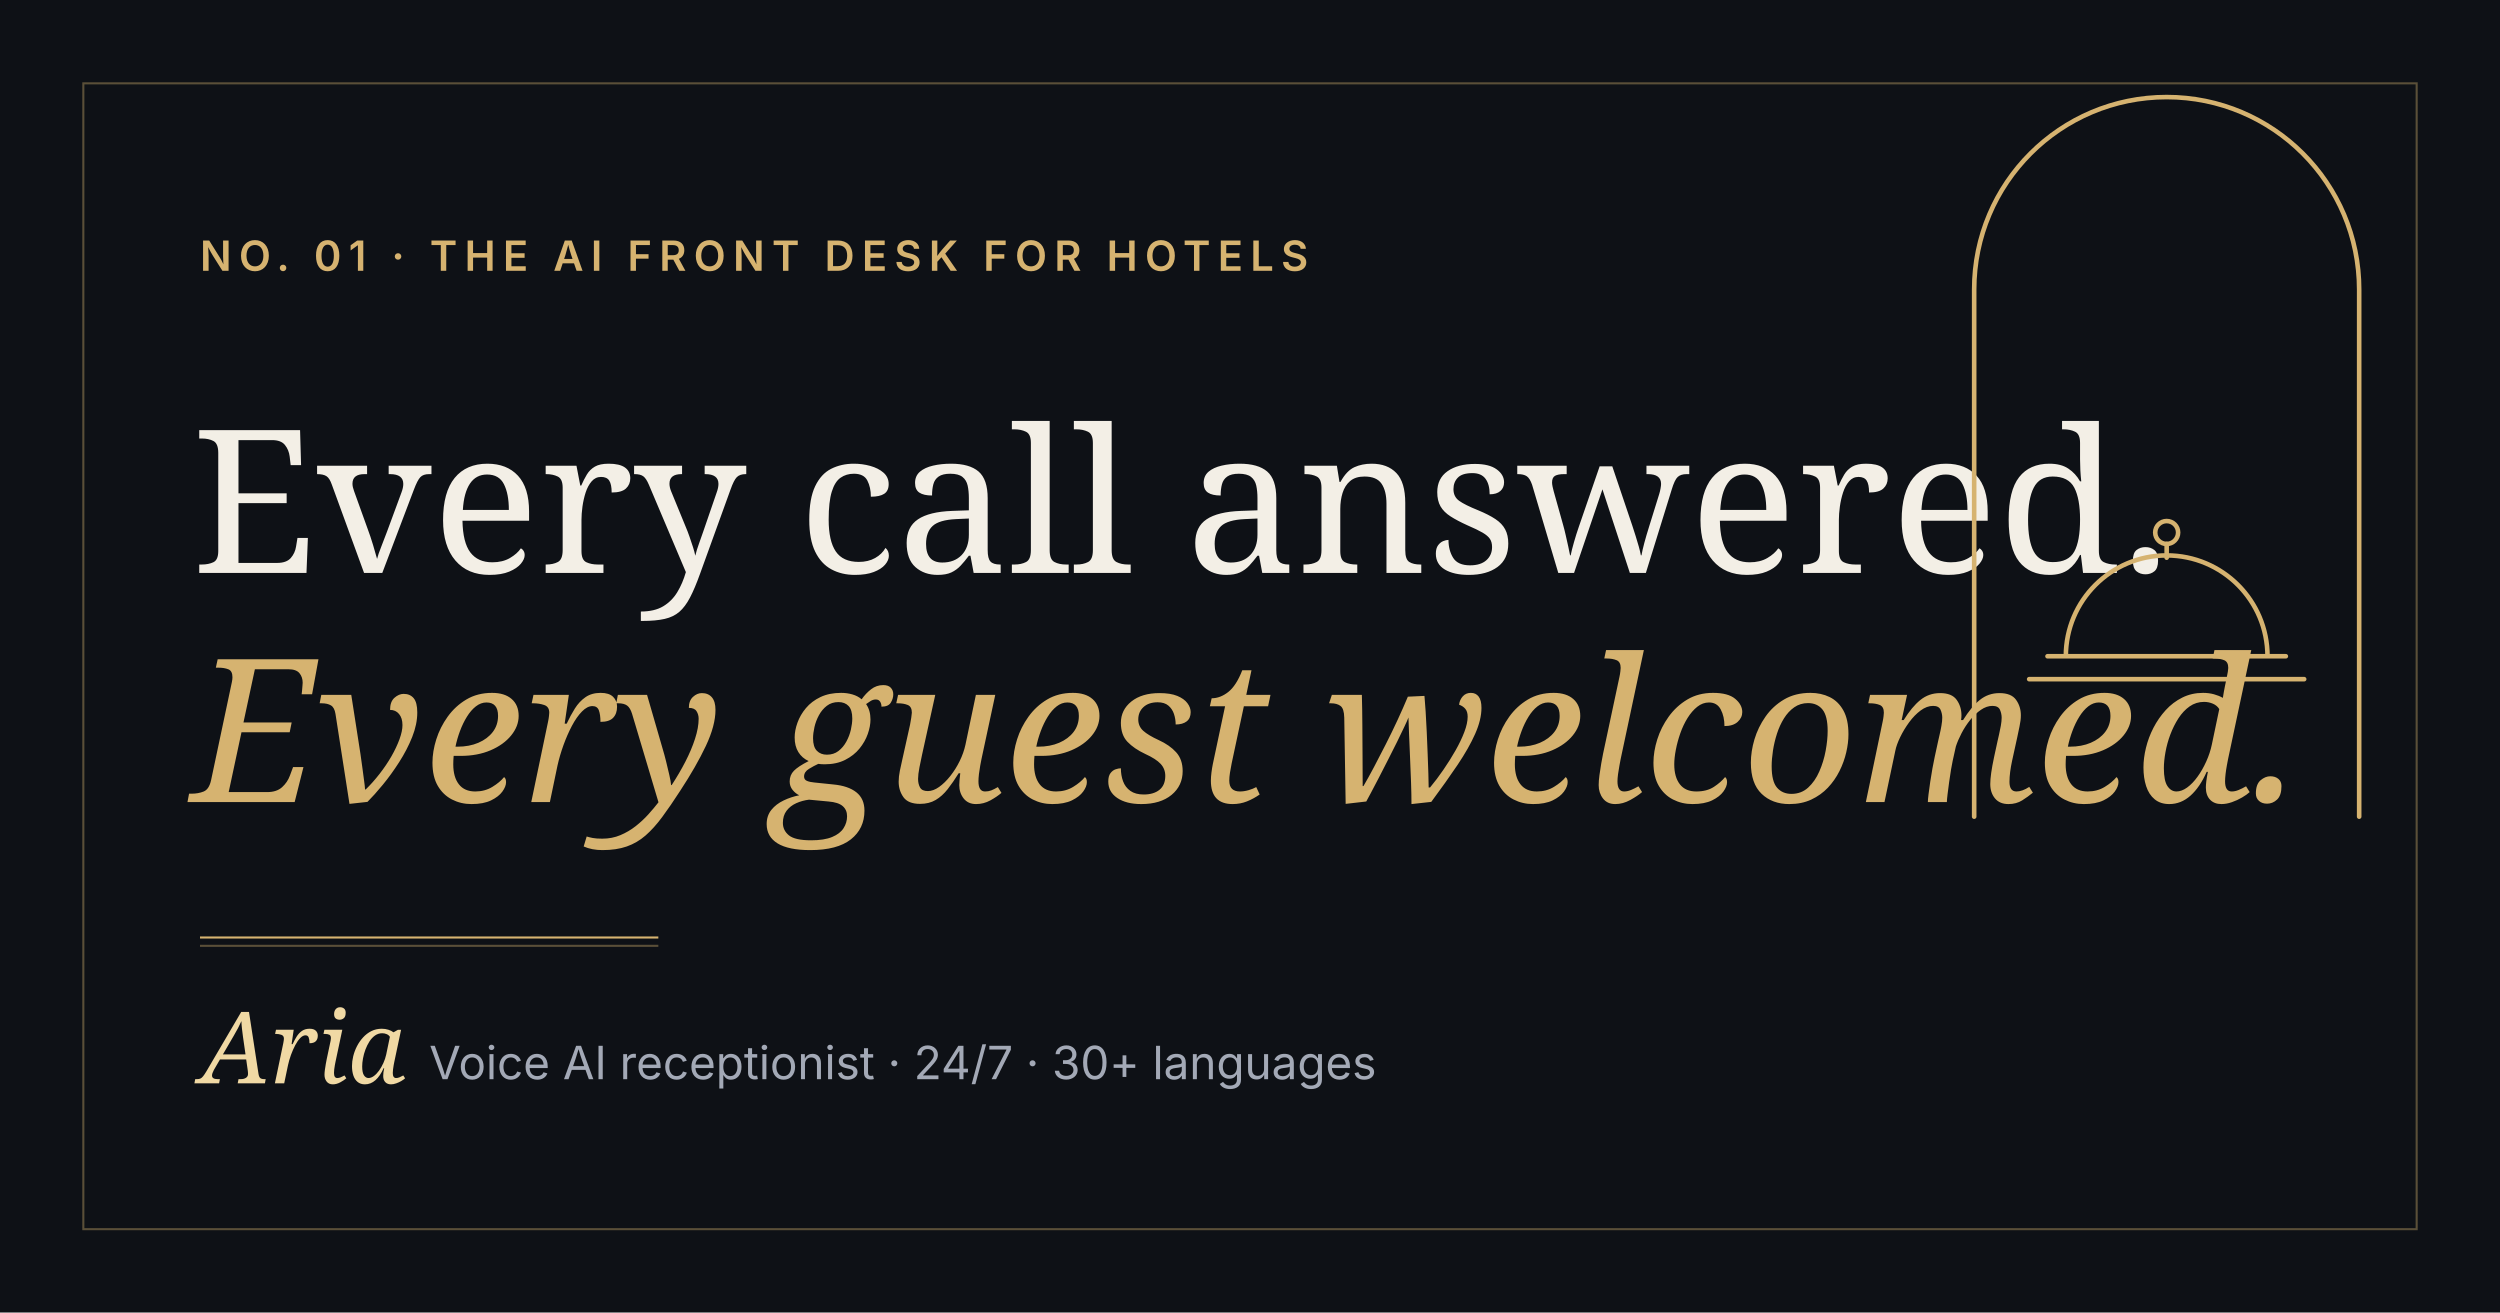
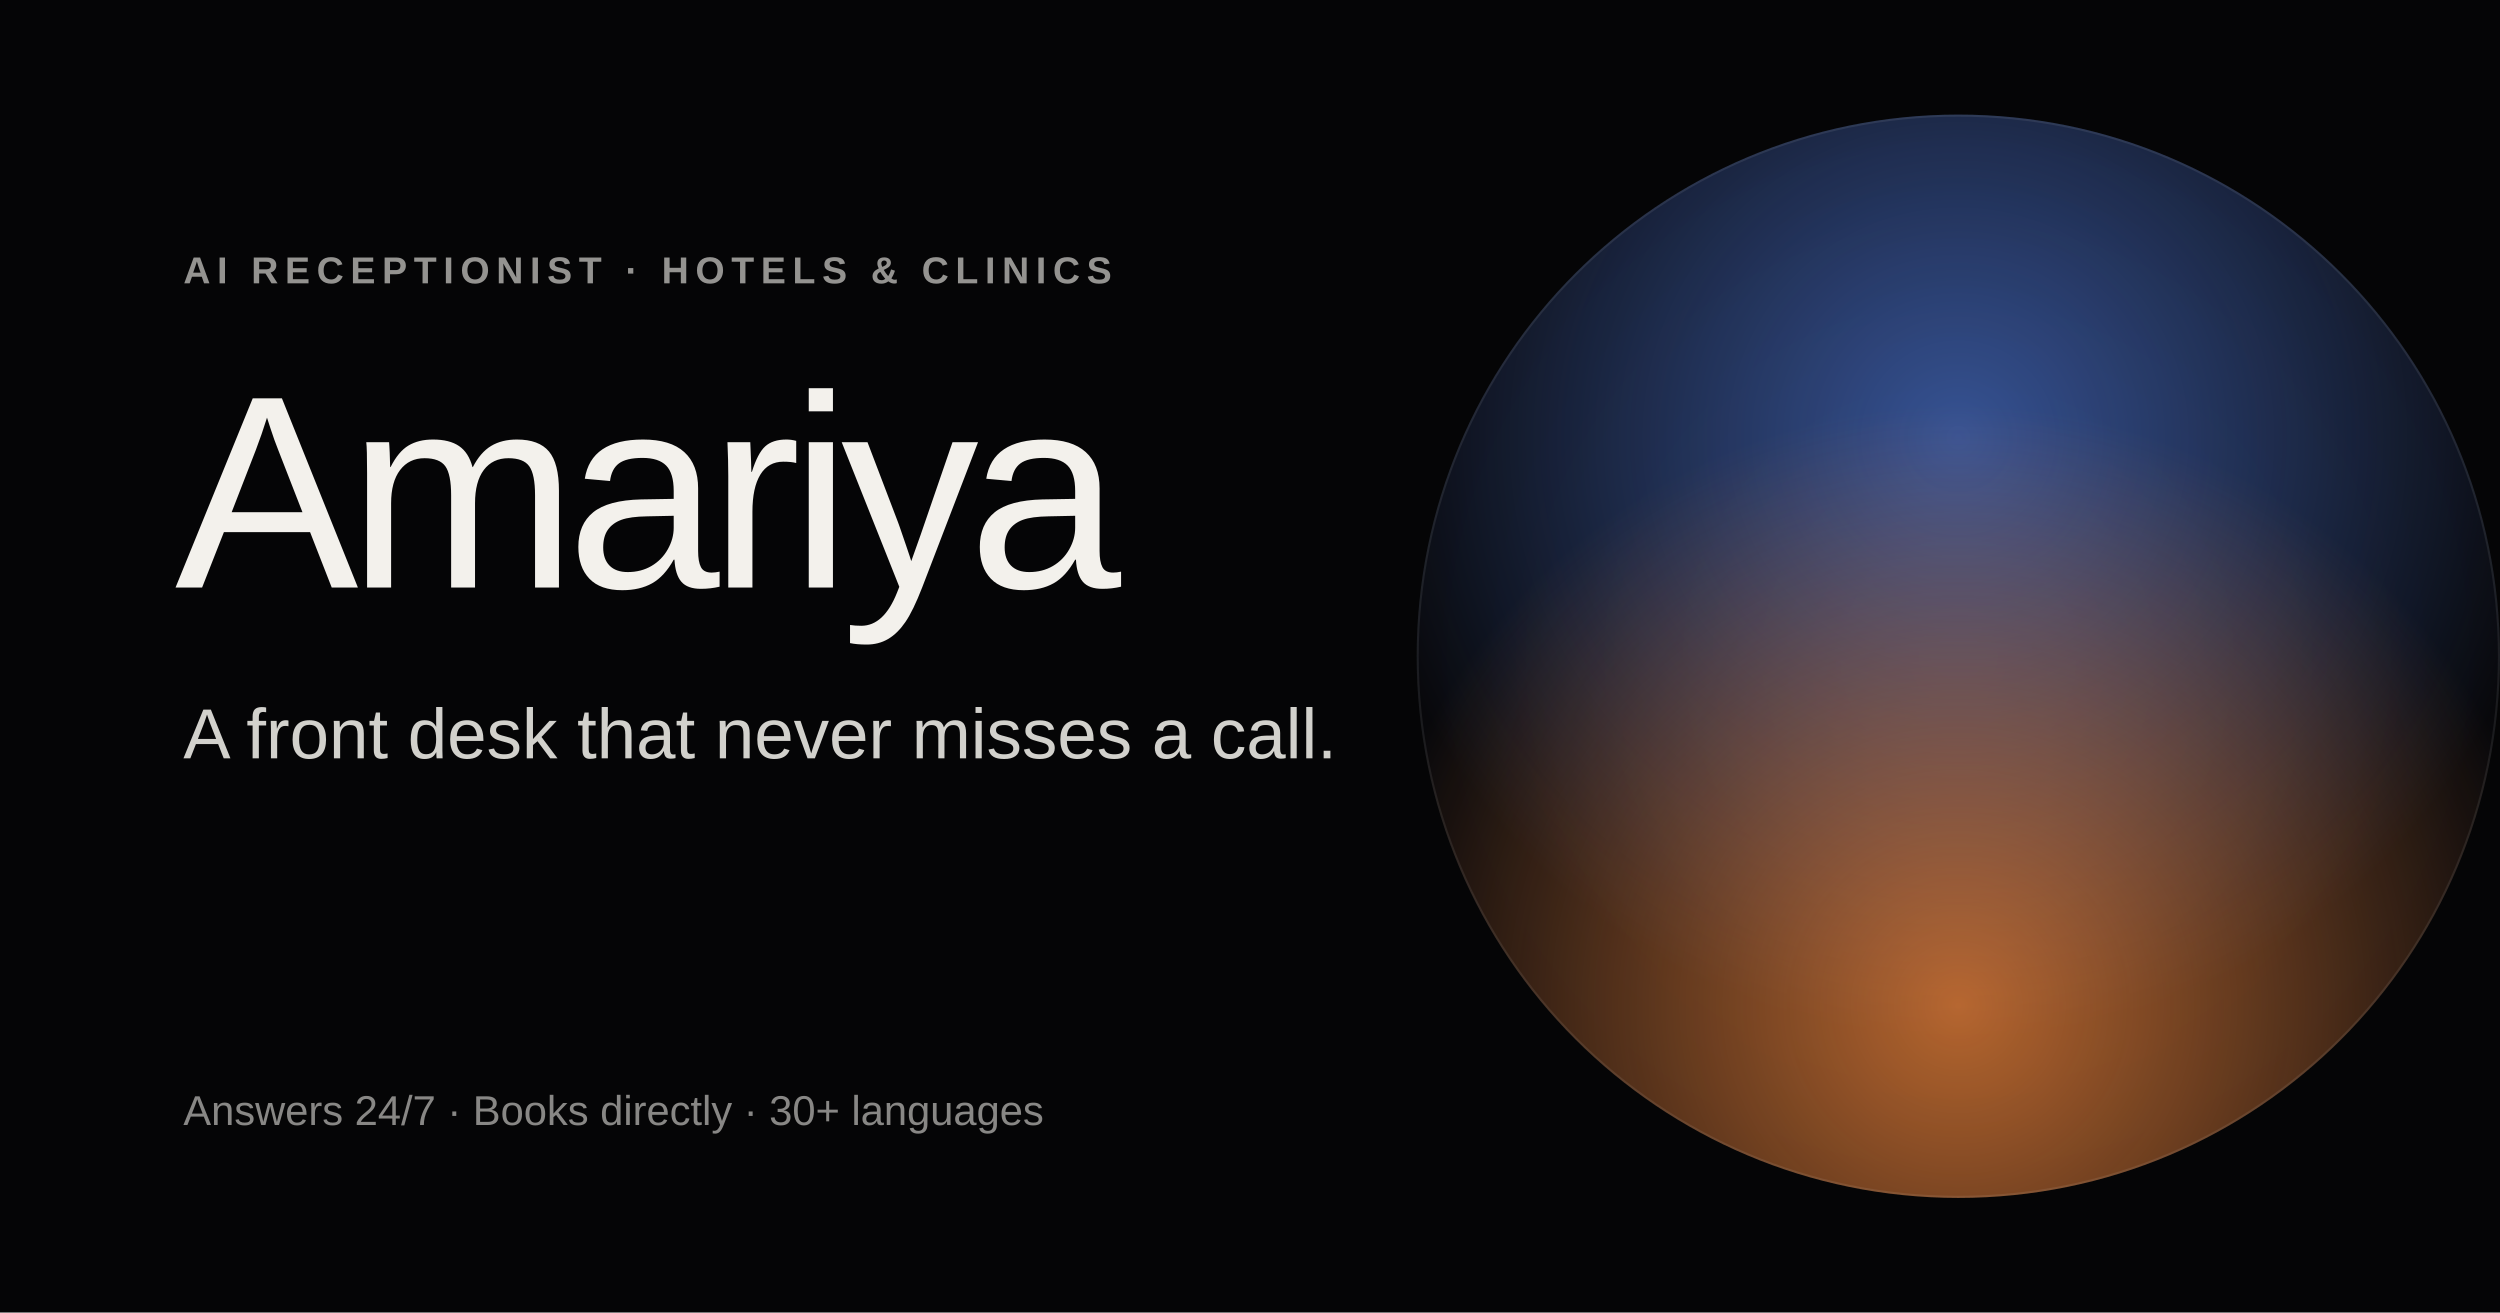
<svg xmlns="http://www.w3.org/2000/svg" width="1200" height="630" viewBox="0 0 1200 630">
-   <rect width="1200" height="630" fill="#0e1116" />
-   <rect x="40" y="40" width="1120" height="550" fill="none" stroke="#d6b370" stroke-opacity=".38" />
-   <text x="96" y="130" font-family="Inter, Arial, sans-serif" font-weight="600" font-size="20" letter-spacing="3.5" fill="#d6b370">NO. 01  ·  THE AI FRONT DESK FOR HOTELS</text>
-   <text x="92" y="275" font-family="Fraunces, Georgia, serif" font-size="96" fill="#f3efe6">Every call answered.</text>
-   <text x="92" y="385" font-family="Fraunces, Georgia, serif" font-style="italic" font-size="96" fill="#d6b370">Every guest welcomed.</text>
-   <line x1="96" y1="450" x2="316" y2="450" stroke="#d6b370" />
-   <line x1="96" y1="454" x2="316" y2="454" stroke="#d6b370" stroke-opacity=".38" />
-   <text x="96" y="520" font-family="Fraunces, Georgia, serif" font-style="italic" font-size="48" fill="#f0d9a4">Aria</text>
-   <text x="206" y="518" font-family="Inter, Arial, sans-serif" font-size="22" fill="#a3a9b6">Voice AI receptionist · 24/7 · 30+ languages</text>
-   <g fill="none" stroke="#d6b370" stroke-width="2" stroke-linecap="round" transform="translate(930 150) scale(1.1)">
-     <path d="M16 330V100a84 84 0 0 1 168 0v230" transform="translate(0 -110)" />
-     <circle cx="100" cy="96" r="5" />
-     <path d="M100 101v6M56 150a44 44 0 0 1 88 0M48 150h104M40 160h120" />
+   <defs>
+     <radialGradient id="blue" cx="50%" cy="30%" r="55%">
+       <stop offset="0" stop-color="#5a8cff" stop-opacity=".55" />
+       <stop offset="1" stop-color="#5a8cff" stop-opacity="0" />
+     </radialGradient>
+     <radialGradient id="warm" cx="50%" cy="82%" r="55%">
+       <stop offset="0" stop-color="#ff8c3c" stop-opacity=".7" />
+       <stop offset="1" stop-color="#ff8c3c" stop-opacity="0" />
+     </radialGradient>
+     <radialGradient id="body" cx="50%" cy="50%" r="72%">
+       <stop offset="0" stop-color="#0d0f16" />
+       <stop offset="1" stop-color="#050506" />
+     </radialGradient>
+   </defs>
+   <rect width="1200" height="630" fill="#050506" />
+   <g transform="translate(940 315)">
+     <circle r="260" fill="url(#body)" />
+     <circle r="260" fill="url(#blue)" />
+     <circle r="260" fill="url(#warm)" />
+     <circle r="259.5" fill="none" stroke="#ffffff" stroke-opacity=".08" />
  </g>
+   <text x="88" y="136" font-family="Supreme, Arial, sans-serif" font-weight="700" font-size="18" letter-spacing="3.2" fill="#f3f1ec" fill-opacity=".6">AI RECEPTIONIST · HOTELS &amp; CLINICS</text>
+   <text x="84" y="282" font-family="Ranade, Arial, sans-serif" font-size="132" letter-spacing="-5" fill="#f3f1ec">Amariya</text>
+   <text x="88" y="364" font-family="Supreme, Arial, sans-serif" font-size="34" fill="#f3f1ec" fill-opacity=".86">A front desk that never misses a call.</text>
+   <text x="88" y="540" font-family="Supreme, Arial, sans-serif" font-size="20" fill="#f3f1ec" fill-opacity=".55">Answers 24/7 · Books directly · 30+ languages</text>
</svg>
